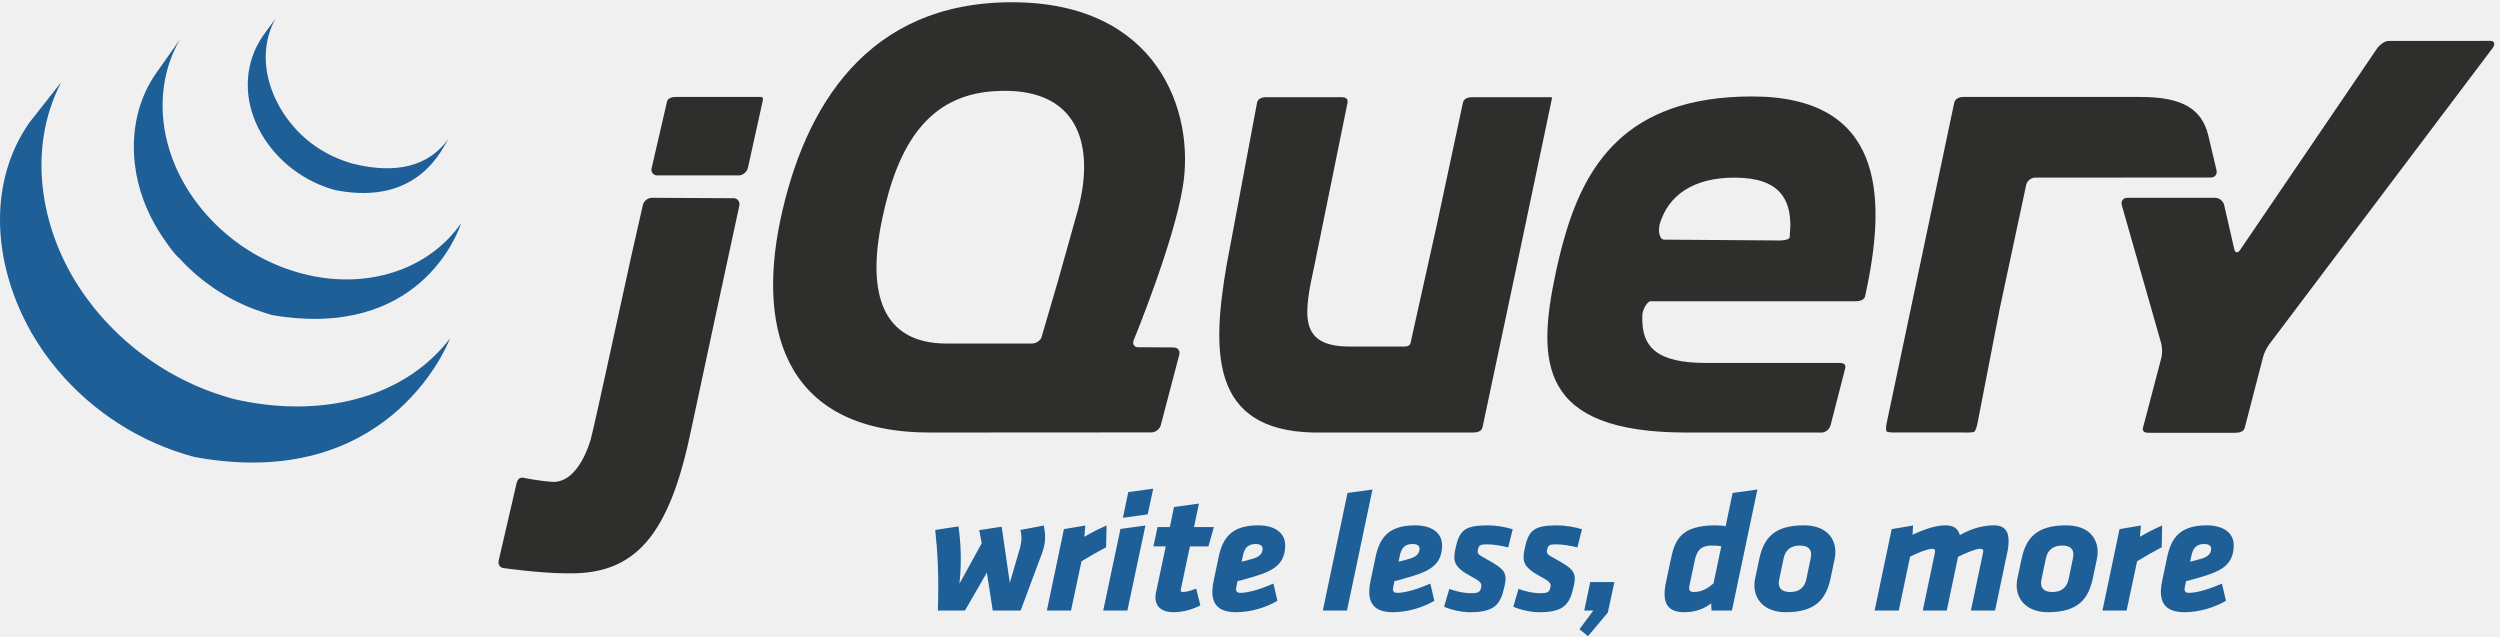
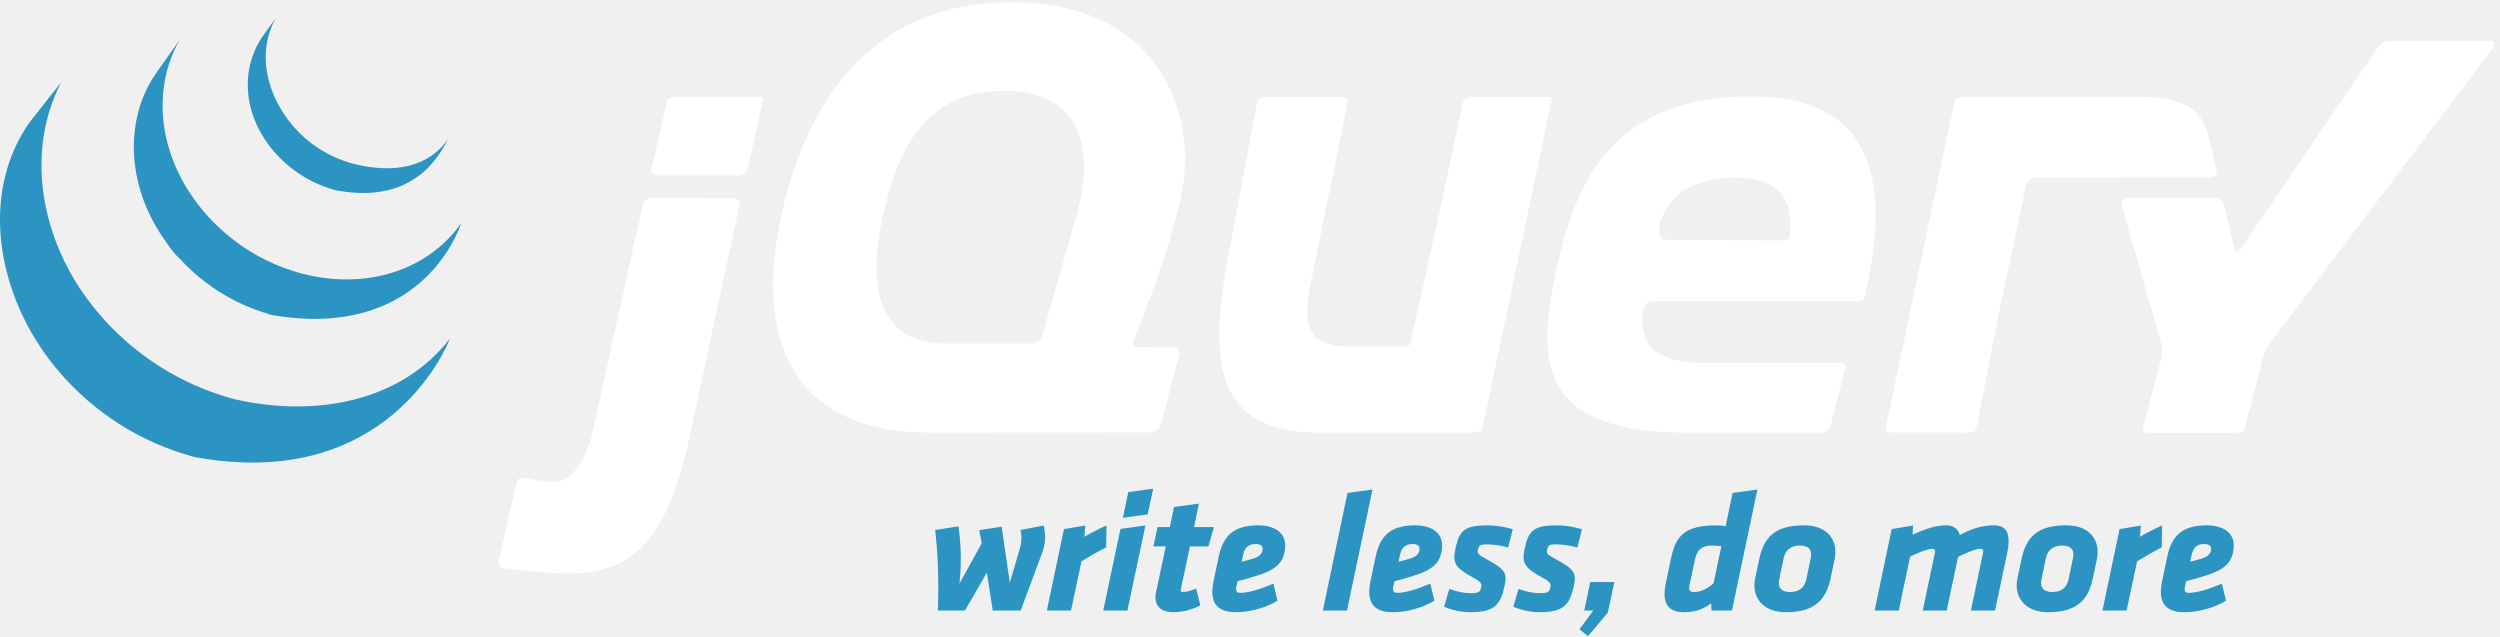
<svg xmlns="http://www.w3.org/2000/svg" width="279px" height="71px" viewBox="0 0 279 71" version="1.1">
-   <g id="jQuery-Logo" stroke="none" stroke-width="1" fill="none" fill-rule="evenodd">
-     <path d="M107.212,63.236 C107.191,63.848 107.149,64.479 107.069,65.149 L109.559,60.635 L109.285,59.163 L111.785,58.781 L112.694,65.034 L113.844,61.114 C113.935,60.731 113.982,60.445 113.993,60.158 C114.002,59.871 113.975,59.565 113.875,59.144 L116.493,58.647 C116.588,59.182 116.649,59.642 116.633,60.119 C116.61,60.75 116.452,61.438 116.014,62.471 L113.906,68.132 L110.789,68.132 L110.133,63.906 L107.692,68.132 L104.67,68.132 C104.789,64.192 104.646,61.726 104.373,59.144 L106.968,58.743 C107.166,60.177 107.269,61.611 107.212,63.236 M123.49,58.647 L123.443,61.076 C122.235,61.726 121.787,61.975 120.693,62.644 L119.526,68.132 L116.831,68.132 L118.734,59.048 L121.119,58.647 L121.017,59.909 C121.935,59.374 122.675,58.991 123.49,58.647 Z M127.83,58.647 L125.816,68.132 L123.121,68.132 L125.043,59.029 L127.83,58.647 Z M128.7,54.536 L128.083,57.404 L125.316,57.787 L125.914,54.917 L128.7,54.536 Z M133.802,56.199 L133.252,58.819 L135.47,58.819 L134.859,60.98 L132.794,60.98 L131.81,65.626 C131.788,65.722 131.765,65.818 131.763,65.875 C131.759,66.009 131.833,66.067 132.025,66.067 C132.484,66.067 133.005,65.875 133.491,65.684 L133.96,67.558 C133.181,67.978 132.06,68.323 130.97,68.323 C129.613,68.323 128.909,67.673 128.948,66.564 C128.952,66.43 128.977,66.296 129,66.162 L130.099,60.98 L128.723,60.98 L129.18,58.819 L130.557,58.819 L131.017,56.582 L133.802,56.199 Z M140.41,58.628 C142.168,58.628 143.48,59.392 143.425,60.961 C143.362,62.778 142.396,63.619 140.078,64.307 C139.469,64.49 139.18,64.576 138.92,64.648 L138.725,64.701 C138.56,64.745 138.378,64.792 138.108,64.862 L137.97,65.512 C137.901,65.856 137.928,66.162 138.425,66.162 C139.401,66.162 140.833,65.684 142.114,65.13 L142.563,67.042 C141.41,67.749 139.612,68.323 137.968,68.323 C136.037,68.323 135.244,67.482 135.299,65.894 C135.311,65.55 135.364,65.168 135.454,64.766 L136.004,62.146 C136.46,60.004 137.465,58.628 140.41,58.628 Z M140.146,60.712 C139.17,60.712 138.864,61.267 138.704,62.032 L138.567,62.682 C139.03,62.567 139.241,62.529 139.801,62.356 C140.536,62.146 140.891,61.802 140.911,61.247 C140.922,60.922 140.643,60.712 140.146,60.712 Z M157.921,58.628 C159.68,58.628 160.992,59.392 160.937,60.961 C160.874,62.778 159.908,63.619 157.589,64.307 C156.981,64.49 156.692,64.576 156.432,64.648 L156.237,64.701 C156.072,64.745 155.89,64.792 155.62,64.862 L155.482,65.512 C155.413,65.856 155.44,66.162 155.937,66.162 C156.913,66.162 158.344,65.684 159.625,65.13 L160.075,67.042 C158.921,67.749 157.124,68.323 155.48,68.323 C153.548,68.323 152.755,67.482 152.811,65.894 C152.823,65.55 152.875,65.168 152.965,64.766 L153.516,62.146 C153.972,60.004 154.977,58.628 157.921,58.628 Z M153.167,54.631 L150.325,68.132 L147.629,68.132 L150.381,55.013 L153.167,54.631 Z M157.658,60.712 C156.682,60.712 156.375,61.267 156.215,62.032 L156.079,62.682 C156.542,62.567 156.752,62.529 157.313,62.356 C158.047,62.146 158.403,61.802 158.422,61.247 C158.434,60.922 158.155,60.712 157.658,60.712 Z M161.16,67.711 L161.746,65.722 C162.444,65.971 163.239,66.2 164.252,66.2 C165.151,66.2 165.217,65.933 165.309,65.493 C165.4,65.072 165.14,64.843 164.108,64.288 C162.195,63.255 162.142,62.567 162.44,61.171 C162.873,59.163 163.485,58.628 166.066,58.628 C166.945,58.628 168.066,58.819 168.823,59.067 L168.311,61.095 C167.629,60.903 166.623,60.75 165.972,60.75 C165.169,60.75 165.05,60.846 164.937,61.343 C164.846,61.783 164.938,61.879 165.82,62.356 C167.921,63.504 168.233,63.906 167.914,65.378 C167.458,67.482 166.817,68.323 164.025,68.323 C163.165,68.323 161.969,68.074 161.16,67.711 M180.164,64.958 L179.434,68.361 L177.218,71 L176.271,70.216 L177.817,68.132 L176.803,68.132 L177.468,64.958 L180.164,64.958 Z M173.791,58.628 C174.669,58.628 175.791,58.819 176.547,59.067 L176.036,61.095 C175.354,60.903 174.347,60.75 173.697,60.75 C172.894,60.75 172.775,60.846 172.662,61.343 C172.571,61.783 172.663,61.879 173.544,62.356 C175.646,63.504 175.958,63.906 175.638,65.378 C175.182,67.482 174.542,68.323 171.75,68.323 C170.889,68.323 169.694,68.074 168.884,67.711 L169.47,65.722 C170.168,65.971 170.963,66.2 171.977,66.2 C172.875,66.2 172.942,65.933 173.034,65.493 C173.125,65.072 172.865,64.843 171.833,64.288 C169.919,63.255 169.867,62.567 170.165,61.171 C170.597,59.163 171.209,58.628 173.791,58.628 Z M196.125,54.631 L193.284,68.132 L191.008,68.132 L190.959,67.329 C190.271,67.883 189.3,68.323 187.961,68.323 C185.935,68.323 185.481,67.099 185.917,65.015 L186.444,62.51 C186.904,60.292 187.536,58.628 191.455,58.628 C191.742,58.628 192.333,58.666 192.58,58.724 L193.359,55.013 L196.125,54.631 Z M201.3,58.628 C203.805,58.628 204.882,60.062 204.825,61.726 C204.817,61.936 204.79,62.166 204.744,62.395 L204.287,64.556 C203.806,66.793 202.682,68.323 199.298,68.323 C196.927,68.323 195.734,66.908 195.792,65.206 C195.8,64.996 195.828,64.766 195.874,64.556 L196.332,62.395 C196.834,60.004 198.05,58.628 201.3,58.628 Z M191.051,60.884 C189.655,60.884 189.342,61.63 189.139,62.529 L188.544,65.34 C188.431,65.837 188.557,66.067 189.035,66.067 C189.991,66.067 190.696,65.569 191.228,65.11 L192.099,60.961 C191.795,60.903 191.433,60.884 191.051,60.884 Z M200.858,60.884 C199.844,60.884 199.233,61.4 199.049,62.318 L198.567,64.632 C198.542,64.766 198.519,64.9 198.515,65.015 C198.492,65.684 198.899,66.067 199.779,66.067 C200.811,66.067 201.402,65.55 201.587,64.632 L202.07,62.318 C202.093,62.185 202.117,62.051 202.121,61.936 C202.145,61.247 201.738,60.884 200.858,60.884 Z M221.283,61.802 C221.306,61.687 221.329,61.592 221.331,61.515 C221.337,61.324 221.245,61.247 220.977,61.247 C220.48,61.247 219.296,61.745 218.518,62.146 L217.257,68.132 L214.581,68.132 L215.911,61.802 C215.933,61.687 215.957,61.592 215.958,61.515 C215.965,61.324 215.873,61.247 215.605,61.247 C215.108,61.247 213.905,61.745 213.165,62.127 L211.904,68.132 L209.208,68.132 L211.113,59.048 L213.497,58.647 L213.442,59.679 C214.919,58.991 216.079,58.628 217.15,58.628 C218.067,58.628 218.531,59.029 218.717,59.718 C220.161,58.895 221.452,58.628 222.522,58.628 C223.765,58.628 224.199,59.335 224.158,60.521 C224.146,60.846 224.114,61.209 224.025,61.592 L222.649,68.132 L219.953,68.132 L221.283,61.802 M231.39,61.936 C231.415,61.247 231.007,60.884 230.127,60.884 C229.114,60.884 228.502,61.4 228.319,62.318 L227.836,64.632 C227.812,64.766 227.789,64.9 227.785,65.015 C227.761,65.684 228.168,66.067 229.048,66.067 C230.081,66.067 230.671,65.55 230.857,64.632 L231.339,62.318 C231.363,62.185 231.386,62.051 231.39,61.936 Z M225.062,65.206 C225.07,64.996 225.097,64.766 225.143,64.556 L225.601,62.395 C226.104,60.004 227.32,58.628 230.57,58.628 C233.075,58.628 234.152,60.062 234.094,61.726 C234.086,61.936 234.059,62.166 234.013,62.395 L233.556,64.556 C233.076,66.793 231.952,68.323 228.568,68.323 C226.197,68.323 225.003,66.908 225.062,65.206 L225.062,65.206 Z M246.266,58.628 C248.025,58.628 249.336,59.392 249.282,60.961 C249.218,62.778 248.252,63.619 245.933,64.307 C244.793,64.651 244.775,64.651 243.964,64.862 L243.827,65.512 C243.757,65.856 243.785,66.162 244.282,66.162 C245.257,66.162 246.689,65.684 247.97,65.13 L248.419,67.042 C247.266,67.749 245.468,68.323 243.825,68.323 C241.893,68.323 241.1,67.482 241.156,65.894 C241.167,65.55 241.22,65.168 241.31,64.766 L241.861,62.146 C242.317,60.004 243.322,58.628 246.266,58.628 Z M241.294,58.647 L241.248,61.076 C240.04,61.726 239.591,61.975 238.498,62.644 L237.331,68.132 L234.635,68.132 L236.54,59.048 L238.923,58.647 L238.822,59.909 C239.74,59.374 240.48,58.991 241.294,58.647 Z M246.002,60.712 C245.027,60.712 244.72,61.267 244.56,62.032 L244.423,62.682 C244.886,62.567 245.097,62.529 245.658,62.356 C246.392,62.146 246.748,61.802 246.767,61.247 C246.779,60.922 246.5,60.712 246.002,60.712 Z" id="Combined-Shape" fill="#1E5F98" />
-     <path d="M6.824,9.184 C2.811,16.935 4.621,26.379 9.638,33.223 C9.821,33.475 10.003,33.719 10.194,33.964 C10.253,34.039 10.313,34.111 10.366,34.188 C10.53,34.386 10.69,34.585 10.851,34.783 C10.911,34.85 10.966,34.921 11.026,34.99 C11.247,35.248 11.467,35.502 11.694,35.752 C11.706,35.765 11.717,35.776 11.728,35.786 C11.944,36.024 12.165,36.257 12.389,36.483 C12.459,36.554 12.527,36.624 12.602,36.698 C12.777,36.875 12.956,37.047 13.135,37.222 C13.21,37.29 13.273,37.355 13.348,37.426 C13.594,37.654 13.844,37.883 14.094,38.107 C14.121,38.127 14.154,38.148 14.176,38.172 C14.412,38.377 14.643,38.576 14.889,38.773 C14.972,38.84 15.057,38.908 15.14,38.977 C15.33,39.13 15.52,39.275 15.71,39.423 C15.808,39.494 15.901,39.564 15.991,39.635 C16.203,39.791 16.412,39.941 16.625,40.091 C16.7,40.143 16.77,40.195 16.841,40.246 C17.062,40.395 17.286,40.546 17.513,40.69 C17.595,40.747 17.678,40.804 17.767,40.86 C18.077,41.058 18.394,41.25 18.707,41.437 C18.793,41.483 18.875,41.526 18.95,41.577 C19.193,41.711 19.436,41.849 19.678,41.98 C19.809,42.052 19.943,42.118 20.081,42.188 C20.279,42.293 20.48,42.399 20.682,42.495 C20.761,42.534 20.831,42.571 20.91,42.604 C21.167,42.728 21.421,42.847 21.686,42.969 C21.749,42.995 21.806,43.023 21.873,43.047 C22.175,43.18 22.485,43.312 22.798,43.435 C22.877,43.465 22.959,43.493 23.038,43.527 C23.321,43.637 23.605,43.745 23.892,43.844 C23.937,43.863 23.985,43.879 24.03,43.894 C24.348,44.002 24.672,44.109 25,44.208 C25.079,44.236 25.168,44.262 25.247,44.284 C25.587,44.385 25.919,44.492 26.255,44.568 C35.295,46.625 44.839,44.775 50.217,37.775 L50.217,37.775 L50.186,37.855 C49.68,39.122 42.935,54.871 21.783,51.016 C21.436,50.951 21.108,50.831 20.768,50.729 C20.686,50.708 20.607,50.68 20.529,50.658 C20.197,50.555 19.872,50.449 19.544,50.336 C19.506,50.324 19.473,50.313 19.436,50.297 C19.141,50.191 18.842,50.081 18.555,49.969 C18.476,49.943 18.402,49.909 18.327,49.881 C18.01,49.756 17.7,49.627 17.39,49.493 C17.334,49.465 17.278,49.443 17.226,49.418 C16.95,49.295 16.681,49.174 16.419,49.045 C16.353,49.012 16.285,48.976 16.214,48.944 C16.177,48.924 16.136,48.909 16.095,48.892 C15.923,48.804 15.755,48.715 15.595,48.627 C15.46,48.56 15.33,48.497 15.199,48.424 C14.96,48.297 14.725,48.164 14.494,48.03 C14.408,47.98 14.318,47.929 14.229,47.882 C13.919,47.696 13.605,47.503 13.292,47.304 C13.206,47.246 13.12,47.19 13.031,47.132 C12.829,47 12.635,46.869 12.43,46.735 C12.411,46.72 12.389,46.704 12.37,46.688 C12.291,46.638 12.217,46.584 12.142,46.529 C11.937,46.384 11.728,46.236 11.526,46.085 C11.426,46.009 11.329,45.934 11.231,45.861 C11.045,45.719 10.858,45.578 10.672,45.43 C10.582,45.357 10.493,45.287 10.403,45.212 C10.179,45.027 9.958,44.84 9.739,44.652 C9.701,44.617 9.656,44.581 9.615,44.545 C9.612,44.542 9.608,44.54 9.604,44.536 C9.354,44.322 9.115,44.098 8.876,43.874 C8.805,43.805 8.731,43.736 8.656,43.665 C8.473,43.493 8.301,43.318 8.13,43.144 C8.051,43.069 7.98,43 7.91,42.929 C7.686,42.698 7.465,42.465 7.249,42.228 C7.234,42.218 7.227,42.209 7.219,42.2 C7.215,42.194 7.208,42.188 7.208,42.185 C6.984,41.938 6.764,41.688 6.555,41.437 C6.491,41.366 6.432,41.292 6.372,41.224 C6.215,41.031 6.058,40.837 5.898,40.643 C5.838,40.563 5.771,40.481 5.711,40.399 C5.536,40.177 5.368,39.953 5.2,39.723 C5.17,39.682 5.136,39.639 5.106,39.594 C5.099,39.591 5.092,39.584 5.092,39.576 C4.894,39.311 4.714,39.042 4.536,38.77 C4.476,38.686 4.423,38.602 4.368,38.516 C4.244,38.314 4.106,38.115 3.987,37.913 C3.916,37.809 3.856,37.704 3.792,37.6 C3.681,37.413 3.569,37.221 3.457,37.032 C3.397,36.924 3.337,36.819 3.281,36.706 C3.248,36.649 3.207,36.586 3.181,36.528 C3.121,36.424 3.065,36.317 3.016,36.211 C2.931,36.047 2.841,35.886 2.763,35.716 C-0.724,28.759 -1.287,20.242 3.27,13.695 L3.27,13.695 Z M20.1,4.376 C17.913,8.077 17.633,12.64 18.902,16.705 C20.103,20.619 22.642,24.075 25.852,26.602 C25.919,26.658 25.986,26.71 26.057,26.768 C26.359,26.996 26.662,27.223 26.971,27.438 C27.124,27.541 27.27,27.636 27.419,27.731 C27.49,27.775 27.554,27.824 27.628,27.867 C27.845,28.011 28.08,28.149 28.308,28.287 C28.352,28.313 28.397,28.335 28.442,28.36 C28.628,28.47 28.811,28.578 29.009,28.681 C29.088,28.722 29.174,28.765 29.263,28.81 C29.413,28.888 29.558,28.962 29.707,29.039 C29.998,29.179 30.297,29.319 30.6,29.45 C30.655,29.479 30.723,29.503 30.793,29.532 C31.029,29.636 31.271,29.729 31.514,29.825 C31.615,29.864 31.719,29.901 31.82,29.938 C32.04,30.021 32.268,30.097 32.496,30.17 C32.593,30.204 32.682,30.235 32.783,30.261 C33.097,30.364 33.417,30.458 33.746,30.542 C41.062,32.441 47.918,30.011 51.46,24.909 C51.46,24.909 51.456,24.921 51.449,24.944 L51.429,25.004 C51.034,26.179 46.676,37.867 30.521,35.188 C30.189,35.136 29.872,35.009 29.558,34.91 C29.461,34.878 29.364,34.849 29.256,34.813 C29.036,34.74 28.811,34.664 28.591,34.585 C28.491,34.55 28.39,34.507 28.282,34.472 C28.042,34.38 27.8,34.279 27.561,34.177 C27.494,34.149 27.434,34.125 27.363,34.097 C27.072,33.964 26.777,33.832 26.486,33.688 C26.464,33.678 26.437,33.667 26.419,33.658 C26.281,33.585 26.139,33.51 25.997,33.439 C25.926,33.4 25.855,33.367 25.785,33.324 C25.579,33.219 25.374,33.104 25.18,32.986 C25.146,32.969 25.113,32.951 25.079,32.934 C24.848,32.797 24.623,32.66 24.396,32.512 C24.332,32.473 24.265,32.424 24.202,32.383 C24.056,32.29 23.915,32.2 23.78,32.104 C23.765,32.098 23.758,32.09 23.747,32.086 C23.437,31.866 23.131,31.643 22.832,31.409 C22.761,31.359 22.698,31.303 22.627,31.252 C22.325,31.017 22.033,30.776 21.746,30.522 C21.746,30.522 21.742,30.519 21.739,30.517 C21.731,30.508 21.716,30.499 21.708,30.489 C21.451,30.261 21.201,30.028 20.955,29.791 C20.888,29.724 20.824,29.662 20.761,29.599 L20.506,29.343 C20.338,29.173 20.176,29.002 20.021,28.828 C19.361,28.259 18.816,27.419 18.323,26.71 C17.778,25.936 17.293,25.12 16.868,24.28 C14.296,19.264 14.113,12.917 17.416,8.176 L17.416,8.176 Z M30.76,2.051 C28.073,6.905 30.625,12.864 34.746,15.988 C35.47,16.537 36.254,17.011 37.064,17.405 C37.497,17.608 37.941,17.793 38.389,17.952 C38.74,18.079 39.136,18.209 39.498,18.297 C44.1,19.414 47.851,18.644 50.087,15.43 C49.404,16.406 46.858,23.041 37.463,21.227 C37.258,21.188 37.061,21.113 36.863,21.051 C36.795,21.031 36.736,21.01 36.672,20.992 C36.53,20.943 36.392,20.898 36.254,20.844 C32.857,19.6 29.942,16.97 28.517,13.618 C27.173,10.464 27.36,6.913 29.308,4.054 L29.308,4.054 Z" id="Combined-Shape" fill="#1E5F98" />
-     <path d="M277.966,4.563 C278.421,4.563 278.461,4.997 278.181,5.359 L278.181,5.359 L253.272,38.393 C253,38.761 252.683,39.362 252.571,39.803 L252.571,39.803 L250.519,47.721 C250.408,48.166 249.937,48.297 249.482,48.297 L249.482,48.297 L239.796,48.297 C239.333,48.297 239.053,48.163 239.162,47.721 L239.162,47.721 L241.212,39.913 C241.325,39.471 241.314,38.75 241.187,38.309 L241.187,38.309 L236.79,22.893 C236.67,22.452 236.943,22.075 237.394,22.075 L237.394,22.075 L247.204,22.075 C247.667,22.075 248.122,22.439 248.218,22.885 L248.218,22.885 L249.346,27.807 C249.447,28.25 249.742,28.264 250.002,27.887 L250.002,27.887 L265.265,5.432 C265.519,5.055 266.105,4.566 266.56,4.566 C266.56,4.566 266.564,4.566 266.572,4.566 L268.236,4.567 C268.312,4.567 268.39,4.567 268.469,4.567 L271.159,4.568 C271.253,4.568 271.347,4.568 271.44,4.568 L273.973,4.568 C274.042,4.568 274.109,4.568 274.174,4.568 L274.96,4.567 C274.998,4.567 275.033,4.567 275.064,4.567 L275.213,4.566 L275.213,4.566 L275.255,4.566 Z M238.888,10.82 C243.594,10.82 245.688,12.175 246.427,15.042 L246.427,15.042 L247.364,19.003 C247.468,19.448 247.181,19.81 246.729,19.81 L246.729,19.81 L227.123,19.823 C226.667,19.823 226.219,20.187 226.123,20.631 L226.123,20.631 L223.163,34.482 L220.74,46.969 C220.647,47.418 220.535,48.097 220.281,48.202 C220.039,48.299 219.206,48.265 218.747,48.265 L218.747,48.265 L211.89,48.265 C211.439,48.265 210.558,48.308 210.505,48.079 C210.454,47.856 210.483,47.536 210.581,47.085 L210.581,47.085 L218.09,11.471 C218.183,11.025 218.638,10.82 219.094,10.82 L219.094,10.82 Z M84.937,10.82 L75.445,10.82 C74.99,10.82 74.531,10.928 74.43,11.376 L72.717,18.787 C72.62,19.226 72.911,19.576 73.37,19.576 L82.458,19.576 C82.918,19.576 83.373,19.162 83.47,18.72 L85.12,11.253 C85.12,11.253 85.251,10.82 84.937,10.82 M72.754,22.075 C72.303,22.075 71.84,22.436 71.743,22.881 L70.462,28.534 L67.607,41.588 C67.607,41.588 66.088,48.528 65.942,48.962 C65.942,48.962 64.663,53.973 61.607,53.772 C60.185,53.678 58.56,53.352 58.56,53.352 L58.556,53.352 C57.701,53.094 57.641,53.981 57.537,54.424 L55.652,62.557 C55.543,63.002 55.835,63.403 56.287,63.409 C56.287,63.409 60.373,63.985 63.259,63.985 L63.733,63.985 C70.862,63.985 74.628,59.793 77.035,48.412 L79.857,35.238 L82.503,22.98 C82.601,22.534 82.331,22.12 81.876,22.12 M118.082,31.315 L116.242,37.604 C116.115,38.045 115.596,38.339 115.14,38.339 L105.648,38.339 C98.445,38.339 96.694,32.772 98.445,24.466 C100.203,15.975 103.686,10.721 110.77,10.189 C120.456,9.459 122.438,16.299 120.09,24.162 L118.082,31.315 Z M126.517,37.979 C126.517,37.979 130.989,27.116 132.003,20.838 C133.392,12.436 129.189,0.251 112.938,0.251 C96.784,0.251 89.774,11.884 87.091,24.531 C84.418,37.27 87.917,48.361 103.982,48.271 L128.502,48.256 C128.954,48.254 129.425,47.889 129.541,47.454 L131.608,39.583 C131.72,39.138 131.44,38.778 130.981,38.776 L129.006,38.761 L127.032,38.752 C126.644,38.749 126.42,38.496 126.472,38.163 C126.479,38.102 126.487,38.042 126.517,37.979 L126.517,37.979 Z M149.718,10.85 C150.169,10.85 150.468,11.011 150.386,11.457 L150.386,11.457 L150.377,11.5 C150.284,11.959 149.466,15.979 148.625,20.113 L148.467,20.888 C147.573,25.281 146.702,29.558 146.695,29.584 C145.511,35.036 144.847,38.672 150.603,38.672 L150.603,38.672 L156.421,38.672 C156.877,38.672 157.329,38.703 157.422,38.258 L157.422,38.258 L160.337,25.148 L163.263,11.457 C163.353,11.009 163.816,10.85 164.267,10.85 L164.267,10.85 L173.121,10.85 C173.275,10.85 173.139,11.268 173.139,11.268 L173.139,11.268 L169.302,29.51 L165.451,47.676 C165.353,48.118 164.902,48.268 164.443,48.268 C164.443,48.268 164.439,48.268 164.432,48.268 L161.667,48.269 C161.569,48.269 161.469,48.269 161.367,48.269 L158.259,48.27 C158.134,48.27 158.007,48.27 157.881,48.27 L153.206,48.271 C153.079,48.271 152.952,48.271 152.826,48.271 L149.693,48.271 C149.59,48.271 149.489,48.271 149.389,48.271 L147.423,48.27 C147.361,48.27 147.302,48.27 147.246,48.27 L146.716,48.269 C146.685,48.269 146.657,48.269 146.632,48.269 L146.528,48.268 L146.528,48.268 L146.508,48.268 C135.15,47.984 135.201,39.366 136.893,29.571 L136.893,29.571 L140.287,11.457 C140.375,11.011 140.828,10.85 141.283,10.85 L141.283,10.85 Z M195.523,10.765 C210.179,10.765 210.475,21.818 208.353,32.079 L208.219,32.712 L208.219,32.712 L208.15,33.028 C208.15,33.028 208.118,33.616 207.113,33.621 L207.113,33.621 L184.225,33.621 C183.77,33.621 183.285,34.7 183.289,35.124 C183.101,38.846 185.028,40.504 190.41,40.504 L190.41,40.504 L205.269,40.504 C205.72,40.504 206.023,40.636 205.929,41.084 L205.929,41.084 L204.305,47.411 C204.215,47.853 203.767,48.263 203.32,48.271 L203.32,48.271 L188.206,48.271 C171.685,48.271 171.504,40.388 173.625,30.415 C173.689,30.122 173.754,29.828 173.821,29.535 L173.957,28.948 C174.05,28.558 174.146,28.168 174.246,27.779 L174.4,27.197 C176.731,18.582 181.312,10.765 195.523,10.765 Z M193.59,19.824 C189.04,19.824 186.169,21.731 185.207,25.068 C185.17,25.193 185.138,25.695 185.139,25.71 C185.169,26.141 185.292,26.744 185.722,26.744 L185.722,26.744 L198.169,26.834 C198.169,26.834 199.732,26.929 199.732,26.434 L199.732,26.434 L199.804,25.18 C199.804,22.364 198.71,19.824 193.59,19.824 Z" id="Combined-Shape" fill="#2E2F2C" />
+   <g id="Page-1" stroke="none" stroke-width="1" fill="none" fill-rule="evenodd">
+     <g id="jquery" transform="translate(-0.000037, 0.251)" fill-rule="nonzero">
+       <path d="M107.212,62.985 C107.191,63.597 107.149,64.228 107.069,64.898 L109.559,60.384 L109.285,58.912 L111.785,58.53 L112.694,64.783 L113.844,60.863 C113.935,60.48 113.982,60.194 113.993,59.907 C114.002,59.62 113.975,59.314 113.875,58.893 L116.493,58.396 C116.588,58.931 116.649,59.391 116.633,59.868 C116.61,60.499 116.452,61.187 116.014,62.22 L113.906,67.881 L110.789,67.881 L110.133,63.655 L107.692,67.881 L104.67,67.881 C104.789,63.941 104.646,61.475 104.373,58.893 L106.968,58.492 C107.166,59.926 107.269,61.36 107.212,62.985 M123.49,58.396 L123.443,60.825 C122.235,61.475 121.787,61.724 120.693,62.393 L119.526,67.881 L116.831,67.881 L118.734,58.797 L121.119,58.396 L121.017,59.658 C121.935,59.123 122.675,58.74 123.49,58.396 Z M127.83,58.396 L125.816,67.881 L123.121,67.881 L125.043,58.778 L127.83,58.396 Z M128.7,54.285 L128.083,57.153 L125.316,57.536 L125.914,54.666 L128.7,54.285 Z M133.802,55.948 L133.252,58.568 L135.47,58.568 L134.859,60.729 L132.794,60.729 L131.81,65.375 C131.788,65.471 131.765,65.567 131.763,65.624 C131.759,65.758 131.833,65.816 132.025,65.816 C132.484,65.816 133.005,65.624 133.491,65.433 L133.96,67.307 C133.181,67.727 132.06,68.072 130.97,68.072 C129.613,68.072 128.909,67.422 128.948,66.313 C128.952,66.179 128.977,66.045 129,65.911 L130.099,60.729 L128.723,60.729 L129.18,58.568 L130.557,58.568 L131.017,56.331 L133.802,55.948 Z M140.41,58.377 C142.168,58.377 143.48,59.141 143.425,60.71 C143.362,62.527 142.396,63.368 140.078,64.056 C139.47,64.239 139.18,64.325 138.92,64.397 L138.725,64.45 C138.56,64.494 138.378,64.541 138.108,64.611 L137.97,65.261 C137.901,65.605 137.928,65.911 138.425,65.911 C139.401,65.911 140.833,65.433 142.114,64.879 L142.563,66.791 C141.41,67.498 139.612,68.072 137.968,68.072 C136.037,68.072 135.244,67.231 135.299,65.643 C135.311,65.299 135.364,64.917 135.454,64.515 L136.004,61.895 C136.46,59.753 137.465,58.377 140.41,58.377 Z M140.146,60.461 C139.17,60.461 138.864,61.016 138.704,61.781 L138.567,62.431 C139.03,62.316 139.241,62.278 139.801,62.105 C140.536,61.895 140.891,61.551 140.911,60.996 C140.922,60.671 140.643,60.461 140.146,60.461 Z M157.921,58.377 C159.68,58.377 160.992,59.141 160.937,60.71 C160.874,62.527 159.908,63.368 157.589,64.056 C156.981,64.239 156.692,64.325 156.432,64.397 L156.237,64.45 C156.072,64.494 155.89,64.541 155.62,64.611 L155.482,65.261 C155.413,65.605 155.44,65.911 155.937,65.911 C156.913,65.911 158.344,65.433 159.625,64.879 L160.075,66.791 C158.921,67.498 157.124,68.072 155.48,68.072 C153.548,68.072 152.755,67.231 152.811,65.643 C152.823,65.299 152.875,64.917 152.965,64.515 L153.516,61.895 C153.972,59.753 154.977,58.377 157.921,58.377 Z M153.167,54.38 L150.325,67.881 L147.629,67.881 L150.381,54.762 L153.167,54.38 Z M157.658,60.461 C156.682,60.461 156.375,61.016 156.215,61.781 L156.079,62.431 C156.542,62.316 156.752,62.278 157.313,62.105 C158.047,61.895 158.403,61.551 158.422,60.996 C158.434,60.671 158.155,60.461 157.658,60.461 Z M161.16,67.46 L161.746,65.471 C162.444,65.72 163.239,65.949 164.252,65.949 C165.151,65.949 165.217,65.682 165.309,65.242 C165.4,64.821 165.14,64.592 164.108,64.037 C162.195,63.004 162.142,62.316 162.44,60.92 C162.873,58.912 163.485,58.377 166.066,58.377 C166.945,58.377 168.066,58.568 168.823,58.816 L168.311,60.844 C167.629,60.652 166.623,60.499 165.972,60.499 C165.169,60.499 165.05,60.595 164.937,61.092 C164.846,61.532 164.938,61.628 165.82,62.105 C167.921,63.253 168.233,63.655 167.914,65.127 C167.458,67.231 166.817,68.072 164.025,68.072 C163.165,68.072 161.969,67.823 161.16,67.46 M180.164,64.707 L179.434,68.11 L177.218,70.749 L176.271,69.965 L177.817,67.881 L176.803,67.881 L177.468,64.707 L180.164,64.707 Z M173.791,58.377 C174.669,58.377 175.791,58.568 176.547,58.816 L176.036,60.844 C175.354,60.652 174.347,60.499 173.697,60.499 C172.894,60.499 172.775,60.595 172.662,61.092 C172.571,61.532 172.663,61.628 173.544,62.105 C175.646,63.253 175.958,63.655 175.638,65.127 C175.182,67.231 174.542,68.072 171.75,68.072 C170.889,68.072 169.694,67.823 168.884,67.46 L169.47,65.471 C170.168,65.72 170.963,65.949 171.977,65.949 C172.875,65.949 172.942,65.682 173.034,65.242 C173.125,64.821 172.865,64.592 171.833,64.037 C169.919,63.004 169.867,62.316 170.165,60.92 C170.597,58.912 171.209,58.377 173.791,58.377 Z M196.125,54.38 L193.284,67.881 L191.008,67.881 L190.959,67.078 C190.271,67.632 189.3,68.072 187.961,68.072 C185.935,68.072 185.481,66.848 185.917,64.764 L186.444,62.259 C186.904,60.041 187.536,58.377 191.455,58.377 C191.742,58.377 192.333,58.415 192.58,58.473 L193.359,54.762 L196.125,54.38 Z M201.3,58.377 C203.805,58.377 204.882,59.811 204.825,61.475 C204.817,61.685 204.79,61.915 204.744,62.144 L204.287,64.305 C203.806,66.542 202.682,68.072 199.298,68.072 C196.927,68.072 195.734,66.657 195.792,64.955 C195.8,64.745 195.828,64.515 195.874,64.305 L196.332,62.144 C196.834,59.753 198.05,58.377 201.3,58.377 Z M191.051,60.633 C189.655,60.633 189.342,61.379 189.139,62.278 L188.544,65.089 C188.431,65.586 188.557,65.816 189.035,65.816 C189.991,65.816 190.696,65.318 191.228,64.859 L192.099,60.71 C191.795,60.652 191.433,60.633 191.051,60.633 Z M200.858,60.633 C199.844,60.633 199.233,61.149 199.049,62.067 L198.567,64.381 C198.542,64.515 198.519,64.649 198.515,64.764 C198.492,65.433 198.899,65.816 199.779,65.816 C200.811,65.816 201.402,65.299 201.587,64.381 L202.07,62.067 C202.093,61.934 202.117,61.8 202.121,61.685 C202.145,60.996 201.738,60.633 200.858,60.633 Z M221.283,61.551 C221.306,61.436 221.329,61.341 221.331,61.264 C221.337,61.073 221.245,60.996 220.977,60.996 C220.48,60.996 219.296,61.494 218.518,61.895 L217.257,67.881 L214.581,67.881 L215.911,61.551 C215.933,61.436 215.957,61.341 215.958,61.264 C215.965,61.073 215.873,60.996 215.605,60.996 C215.108,60.996 213.905,61.494 213.165,61.876 L211.904,67.881 L209.208,67.881 L211.113,58.797 L213.497,58.396 L213.442,59.428 C214.919,58.74 216.079,58.377 217.15,58.377 C218.067,58.377 218.531,58.778 218.717,59.467 C220.161,58.644 221.452,58.377 222.522,58.377 C223.765,58.377 224.199,59.084 224.158,60.27 C224.146,60.595 224.114,60.958 224.025,61.341 L222.649,67.881 L219.953,67.881 L221.283,61.551 M231.39,61.685 C231.415,60.996 231.007,60.633 230.127,60.633 C229.114,60.633 228.502,61.149 228.319,62.067 L227.836,64.381 C227.812,64.515 227.789,64.649 227.785,64.764 C227.761,65.433 228.168,65.816 229.048,65.816 C230.081,65.816 230.671,65.299 230.857,64.381 L231.339,62.067 C231.363,61.934 231.386,61.8 231.39,61.685 Z M225.062,64.955 C225.07,64.745 225.097,64.515 225.143,64.305 L225.601,62.144 C226.104,59.753 227.32,58.377 230.57,58.377 C233.075,58.377 234.152,59.811 234.094,61.475 C234.086,61.685 234.059,61.915 234.013,62.144 L233.556,64.305 C233.076,66.542 231.952,68.072 228.568,68.072 C226.197,68.072 225.003,66.657 225.062,64.955 L225.062,64.955 Z M246.266,58.377 C248.025,58.377 249.336,59.141 249.282,60.71 C249.218,62.527 248.252,63.368 245.933,64.056 C244.793,64.4 244.775,64.4 243.964,64.611 L243.827,65.261 C243.757,65.605 243.785,65.911 244.282,65.911 C245.257,65.911 246.689,65.433 247.97,64.879 L248.419,66.791 C247.266,67.498 245.468,68.072 243.825,68.072 C241.893,68.072 241.1,67.231 241.156,65.643 C241.167,65.299 241.22,64.917 241.31,64.515 L241.861,61.895 C242.317,59.753 243.322,58.377 246.266,58.377 Z M241.294,58.396 L241.248,60.825 C240.04,61.475 239.591,61.724 238.498,62.393 L237.331,67.881 L234.635,67.881 L236.54,58.797 L238.923,58.396 L238.822,59.658 C239.74,59.123 240.48,58.74 241.294,58.396 Z M246.002,60.461 C245.027,60.461 244.72,61.016 244.56,61.781 L244.423,62.431 C244.886,62.316 245.097,62.278 245.658,62.105 C246.392,61.895 246.748,61.551 246.767,60.996 C246.779,60.671 246.5,60.461 246.002,60.461 Z" id="Combined-Shape" fill="#2B94C2" />
+       <path d="M6.824,8.933 C2.811,16.684 4.621,26.128 9.638,32.972 C9.821,33.224 10.003,33.468 10.194,33.713 C10.253,33.788 10.313,33.86 10.366,33.937 C10.53,34.135 10.69,34.334 10.851,34.532 C10.911,34.599 10.966,34.67 11.026,34.739 C11.247,34.997 11.467,35.251 11.694,35.501 C11.706,35.514 11.717,35.525 11.728,35.535 C11.944,35.773 12.165,36.006 12.389,36.232 C12.459,36.303 12.527,36.373 12.602,36.447 C12.777,36.624 12.956,36.796 13.135,36.971 C13.21,37.039 13.273,37.104 13.348,37.175 C13.594,37.403 13.844,37.632 14.094,37.856 C14.121,37.876 14.154,37.897 14.176,37.921 C14.412,38.126 14.643,38.325 14.889,38.522 C14.972,38.589 15.057,38.657 15.14,38.726 C15.33,38.879 15.52,39.024 15.71,39.172 C15.808,39.243 15.901,39.313 15.991,39.384 C16.203,39.54 16.412,39.69 16.625,39.84 C16.7,39.892 16.77,39.944 16.841,39.995 C17.062,40.144 17.286,40.295 17.513,40.439 C17.595,40.496 17.678,40.553 17.767,40.609 C18.077,40.807 18.394,40.999 18.707,41.186 C18.793,41.232 18.875,41.275 18.95,41.326 C19.193,41.46 19.436,41.598 19.678,41.729 C19.809,41.801 19.943,41.867 20.081,41.937 C20.279,42.042 20.48,42.148 20.682,42.244 C20.761,42.283 20.831,42.32 20.91,42.353 C21.167,42.477 21.421,42.596 21.686,42.718 C21.749,42.744 21.806,42.772 21.873,42.796 C22.175,42.929 22.485,43.061 22.798,43.184 C22.877,43.214 22.959,43.242 23.038,43.276 C23.321,43.386 23.605,43.494 23.892,43.593 C23.937,43.612 23.985,43.628 24.03,43.643 C24.348,43.751 24.672,43.858 25,43.957 C25.079,43.985 25.168,44.011 25.247,44.033 C25.587,44.134 25.919,44.241 26.255,44.317 C35.295,46.374 44.839,44.524 50.217,37.524 L50.217,37.524 L50.186,37.604 C49.68,38.871 42.935,54.62 21.783,50.765 C21.436,50.7 21.108,50.58 20.768,50.478 C20.686,50.457 20.607,50.429 20.529,50.407 C20.197,50.304 19.872,50.198 19.544,50.085 C19.506,50.073 19.473,50.062 19.436,50.046 C19.141,49.94 18.842,49.83 18.555,49.718 C18.476,49.692 18.402,49.658 18.327,49.63 C18.01,49.505 17.7,49.376 17.39,49.242 C17.334,49.214 17.278,49.192 17.226,49.167 C16.95,49.044 16.681,48.923 16.419,48.794 C16.353,48.761 16.285,48.725 16.214,48.693 C16.177,48.673 16.136,48.658 16.095,48.641 C15.923,48.553 15.755,48.464 15.595,48.376 C15.46,48.309 15.33,48.246 15.199,48.173 C14.96,48.046 14.725,47.913 14.494,47.779 C14.408,47.729 14.318,47.678 14.229,47.631 C13.919,47.445 13.605,47.252 13.292,47.053 C13.206,46.995 13.12,46.939 13.031,46.881 C12.829,46.749 12.635,46.618 12.43,46.484 C12.411,46.469 12.389,46.453 12.37,46.437 C12.291,46.387 12.217,46.333 12.142,46.278 C11.937,46.133 11.728,45.985 11.526,45.834 C11.426,45.758 11.329,45.683 11.231,45.61 C11.045,45.468 10.858,45.327 10.672,45.179 C10.582,45.106 10.493,45.036 10.403,44.961 C10.179,44.776 9.958,44.589 9.739,44.401 C9.701,44.366 9.656,44.33 9.615,44.294 C9.612,44.291 9.608,44.289 9.604,44.285 C9.354,44.071 9.115,43.847 8.876,43.623 C8.805,43.554 8.731,43.485 8.656,43.414 C8.473,43.242 8.301,43.067 8.13,42.893 C8.051,42.818 7.98,42.749 7.91,42.678 C7.686,42.447 7.465,42.214 7.249,41.977 C7.234,41.967 7.227,41.958 7.219,41.949 C7.215,41.943 7.208,41.937 7.208,41.934 C6.984,41.687 6.764,41.437 6.555,41.186 C6.491,41.115 6.432,41.041 6.372,40.973 C6.215,40.78 6.058,40.586 5.898,40.392 C5.838,40.312 5.771,40.23 5.711,40.148 C5.536,39.926 5.368,39.702 5.2,39.472 C5.17,39.431 5.136,39.388 5.106,39.343 C5.099,39.34 5.092,39.333 5.092,39.325 C4.894,39.06 4.714,38.791 4.536,38.519 C4.476,38.435 4.423,38.351 4.368,38.265 C4.244,38.063 4.106,37.864 3.987,37.662 C3.916,37.558 3.856,37.453 3.792,37.349 C3.681,37.162 3.569,36.97 3.457,36.781 C3.397,36.673 3.337,36.568 3.281,36.455 C3.248,36.398 3.207,36.335 3.181,36.277 C3.121,36.173 3.065,36.066 3.016,35.96 C2.931,35.796 2.841,35.635 2.763,35.465 C-0.724,28.508 -1.287,19.991 3.27,13.444 L3.27,13.444 L6.824,8.933 Z M20.1,4.125 C17.913,7.826 17.633,12.389 18.902,16.454 C20.103,20.368 22.642,23.824 25.852,26.351 C25.919,26.407 25.986,26.459 26.057,26.517 C26.359,26.745 26.662,26.972 26.971,27.187 C27.124,27.29 27.27,27.385 27.419,27.48 C27.49,27.524 27.554,27.573 27.628,27.616 C27.845,27.76 28.08,27.898 28.308,28.036 C28.352,28.062 28.397,28.084 28.442,28.109 C28.628,28.219 28.811,28.327 29.009,28.43 C29.088,28.471 29.174,28.514 29.263,28.559 C29.413,28.637 29.558,28.711 29.707,28.788 C29.998,28.928 30.297,29.068 30.6,29.199 C30.655,29.228 30.723,29.252 30.793,29.281 C31.029,29.385 31.271,29.478 31.514,29.574 C31.615,29.613 31.719,29.65 31.82,29.687 C32.04,29.77 32.268,29.846 32.496,29.919 C32.593,29.953 32.682,29.984 32.783,30.01 C33.097,30.113 33.417,30.207 33.746,30.291 C41.062,32.19 47.918,29.76 51.46,24.658 C51.46,24.658 51.456,24.67 51.449,24.693 L51.429,24.753 C51.034,25.928 46.676,37.616 30.521,34.937 C30.189,34.885 29.872,34.758 29.558,34.659 C29.461,34.627 29.364,34.598 29.256,34.562 C29.036,34.489 28.811,34.413 28.591,34.334 C28.491,34.299 28.39,34.256 28.282,34.221 C28.042,34.129 27.8,34.028 27.561,33.926 C27.494,33.898 27.434,33.874 27.363,33.846 C27.072,33.713 26.777,33.581 26.486,33.437 C26.464,33.427 26.437,33.416 26.419,33.407 C26.281,33.334 26.139,33.259 25.997,33.188 C25.926,33.149 25.855,33.116 25.785,33.073 C25.579,32.968 25.374,32.853 25.18,32.735 C25.146,32.718 25.113,32.7 25.079,32.683 C24.848,32.546 24.623,32.409 24.396,32.261 C24.332,32.222 24.265,32.173 24.202,32.132 C24.056,32.039 23.915,31.949 23.78,31.853 C23.765,31.847 23.758,31.839 23.747,31.835 C23.437,31.615 23.131,31.392 22.832,31.158 C22.761,31.108 22.698,31.052 22.627,31.001 C22.325,30.766 22.033,30.525 21.746,30.271 C21.746,30.271 21.742,30.268 21.739,30.266 C21.731,30.257 21.716,30.248 21.708,30.238 C21.451,30.01 21.201,29.777 20.955,29.54 C20.888,29.473 20.824,29.411 20.761,29.348 L20.506,29.092 C20.338,28.922 20.176,28.751 20.021,28.577 C19.361,28.008 18.816,27.168 18.323,26.459 C17.778,25.685 17.293,24.869 16.868,24.029 C14.296,19.013 14.113,12.666 17.416,7.925 L17.416,7.925 L20.1,4.125 Z M30.76,1.8 C28.073,6.654 30.625,12.613 34.746,15.737 C35.47,16.286 36.254,16.76 37.064,17.154 C37.497,17.357 37.941,17.542 38.389,17.701 C38.74,17.828 39.136,17.958 39.498,18.046 C44.1,19.163 47.851,18.393 50.087,15.179 C49.404,16.155 46.858,22.79 37.463,20.976 C37.258,20.937 37.061,20.862 36.863,20.8 C36.795,20.78 36.736,20.759 36.672,20.741 C36.53,20.692 36.392,20.647 36.254,20.593 C32.857,19.349 29.942,16.719 28.517,13.367 C27.173,10.213 27.36,6.662 29.308,3.803 L29.308,3.803 L30.76,1.8 Z" id="Combined-Shape" fill="#2B94C2" />
+       <path d="M277.966,4.312 C278.421,4.312 278.461,4.746 278.181,5.108 L278.181,5.108 L253.272,38.142 C253,38.51 252.683,39.111 252.571,39.552 L252.571,39.552 L250.519,47.47 C250.408,47.915 249.937,48.046 249.482,48.046 L249.482,48.046 L239.796,48.046 C239.333,48.046 239.053,47.912 239.162,47.47 L239.162,47.47 L241.212,39.662 C241.325,39.22 241.314,38.499 241.187,38.058 L241.187,38.058 L236.79,22.642 C236.67,22.201 236.943,21.824 237.394,21.824 L237.394,21.824 L247.204,21.824 C247.667,21.824 248.122,22.188 248.218,22.634 L248.218,22.634 L249.346,27.556 C249.447,27.999 249.742,28.013 250.002,27.636 L250.002,27.636 L265.265,5.181 C265.519,4.804 266.105,4.315 266.56,4.315 C266.56,4.315 266.564,4.315 266.572,4.315 L268.236,4.316 C268.312,4.316 268.39,4.316 268.469,4.316 L271.159,4.317 C271.253,4.317 271.347,4.317 271.44,4.317 L273.973,4.317 C274.042,4.317 274.109,4.317 274.175,4.317 L274.96,4.316 C274.998,4.316 275.033,4.316 275.064,4.316 L275.213,4.315 L275.213,4.315 L275.255,4.315 L277.966,4.312 Z M238.888,10.569 C243.594,10.569 245.688,11.924 246.427,14.791 L246.427,14.791 L247.364,18.752 C247.468,19.197 247.181,19.559 246.729,19.559 L246.729,19.559 L227.123,19.572 C226.667,19.572 226.219,19.936 226.123,20.38 L226.123,20.38 L223.163,34.231 L220.74,46.718 C220.647,47.167 220.535,47.846 220.281,47.951 C220.039,48.048 219.206,48.014 218.747,48.014 L218.747,48.014 L211.89,48.014 C211.439,48.014 210.558,48.057 210.505,47.828 C210.454,47.605 210.483,47.285 210.581,46.834 L210.581,46.834 L218.09,11.22 C218.183,10.774 218.638,10.569 219.094,10.569 L219.094,10.569 L238.888,10.569 Z M84.937,10.569 L75.445,10.569 C74.99,10.569 74.531,10.677 74.43,11.125 L72.717,18.536 C72.62,18.975 72.911,19.325 73.37,19.325 L82.458,19.325 C82.918,19.325 83.373,18.911 83.47,18.469 L85.12,11.002 C85.12,11.002 85.251,10.569 84.937,10.569 M72.754,21.824 C72.303,21.824 71.84,22.185 71.743,22.63 L70.462,28.283 L67.607,41.337 C67.607,41.337 66.088,48.277 65.942,48.711 C65.942,48.711 64.663,53.722 61.607,53.521 C60.185,53.427 58.56,53.101 58.56,53.101 L58.556,53.101 C57.701,52.843 57.641,53.73 57.537,54.173 L55.652,62.306 C55.543,62.751 55.835,63.152 56.287,63.158 C56.287,63.158 60.373,63.734 63.259,63.734 L63.733,63.734 C70.862,63.734 74.628,59.542 77.035,48.161 L79.857,34.987 L82.503,22.729 C82.601,22.283 82.331,21.869 81.876,21.869 M118.082,31.064 L116.242,37.353 C116.115,37.794 115.596,38.088 115.14,38.088 L105.648,38.088 C98.445,38.088 96.694,32.521 98.445,24.215 C100.203,15.724 103.686,10.47 110.77,9.938 C120.456,9.208 122.438,16.048 120.09,23.911 L118.082,31.064 Z M126.517,37.728 C126.517,37.728 130.989,26.865 132.003,20.587 C133.392,12.185 129.189,3.55271368e-15 112.938,3.55271368e-15 C96.784,3.55271368e-15 89.774,11.633 87.091,24.28 C84.418,37.019 87.917,48.11 103.982,48.02 L128.502,48.005 C128.954,48.003 129.425,47.638 129.541,47.203 L131.608,39.332 C131.72,38.887 131.44,38.527 130.981,38.525 L129.006,38.51 L127.032,38.501 C126.644,38.498 126.42,38.245 126.472,37.912 C126.479,37.851 126.487,37.791 126.517,37.728 L126.517,37.728 Z M149.718,10.599 C150.169,10.599 150.468,10.76 150.386,11.206 L150.386,11.206 L150.377,11.249 C150.284,11.708 149.466,15.728 148.625,19.862 L148.467,20.637 C147.573,25.03 146.702,29.307 146.695,29.333 C145.511,34.785 144.847,38.421 150.603,38.421 L150.603,38.421 L156.421,38.421 C156.877,38.421 157.329,38.452 157.422,38.007 L157.422,38.007 L160.337,24.897 L163.263,11.206 C163.353,10.758 163.816,10.599 164.267,10.599 L164.267,10.599 L173.121,10.599 C173.275,10.599 173.139,11.017 173.139,11.017 L173.139,11.017 L169.302,29.259 L165.451,47.425 C165.353,47.867 164.902,48.017 164.443,48.017 C164.443,48.017 164.439,48.017 164.432,48.017 L161.667,48.018 C161.569,48.018 161.469,48.018 161.367,48.018 L158.259,48.019 C158.134,48.019 158.007,48.019 157.881,48.019 L153.206,48.02 C153.079,48.02 152.952,48.02 152.826,48.02 L149.693,48.02 C149.59,48.02 149.489,48.02 149.389,48.02 L147.423,48.019 C147.361,48.019 147.302,48.019 147.246,48.019 L146.716,48.018 C146.685,48.018 146.657,48.018 146.632,48.018 L146.528,48.017 L146.528,48.017 L146.508,48.017 C135.15,47.733 135.201,39.115 136.893,29.32 L136.893,29.32 L140.287,11.206 C140.375,10.76 140.828,10.599 141.283,10.599 L141.283,10.599 L149.718,10.599 Z M195.523,10.514 C210.179,10.514 210.475,21.567 208.354,31.828 L208.219,32.461 L208.219,32.461 L208.15,32.777 C208.15,32.777 208.118,33.365 207.113,33.37 L207.113,33.37 L184.225,33.37 C183.77,33.37 183.285,34.449 183.289,34.873 C183.101,38.595 185.028,40.253 190.41,40.253 L190.41,40.253 L205.269,40.253 C205.72,40.253 206.023,40.385 205.929,40.833 L205.929,40.833 L204.305,47.16 C204.215,47.602 203.767,48.012 203.32,48.02 L203.32,48.02 L188.206,48.02 C171.685,48.02 171.504,40.137 173.625,30.164 C173.689,29.871 173.754,29.577 173.821,29.284 L173.957,28.697 C174.05,28.307 174.146,27.917 174.246,27.528 L174.4,26.946 C176.731,18.331 181.312,10.514 195.523,10.514 Z M193.59,19.573 C189.04,19.573 186.169,21.48 185.207,24.817 C185.17,24.942 185.138,25.444 185.139,25.459 C185.169,25.89 185.292,26.493 185.722,26.493 L185.722,26.493 L198.169,26.583 C198.169,26.583 199.732,26.678 199.732,26.183 L199.732,26.183 L199.804,24.929 C199.804,22.113 198.71,19.573 193.59,19.573 Z" id="Combined-Shape" fill="#FFFFFF" />
+     </g>
  </g>
</svg>
